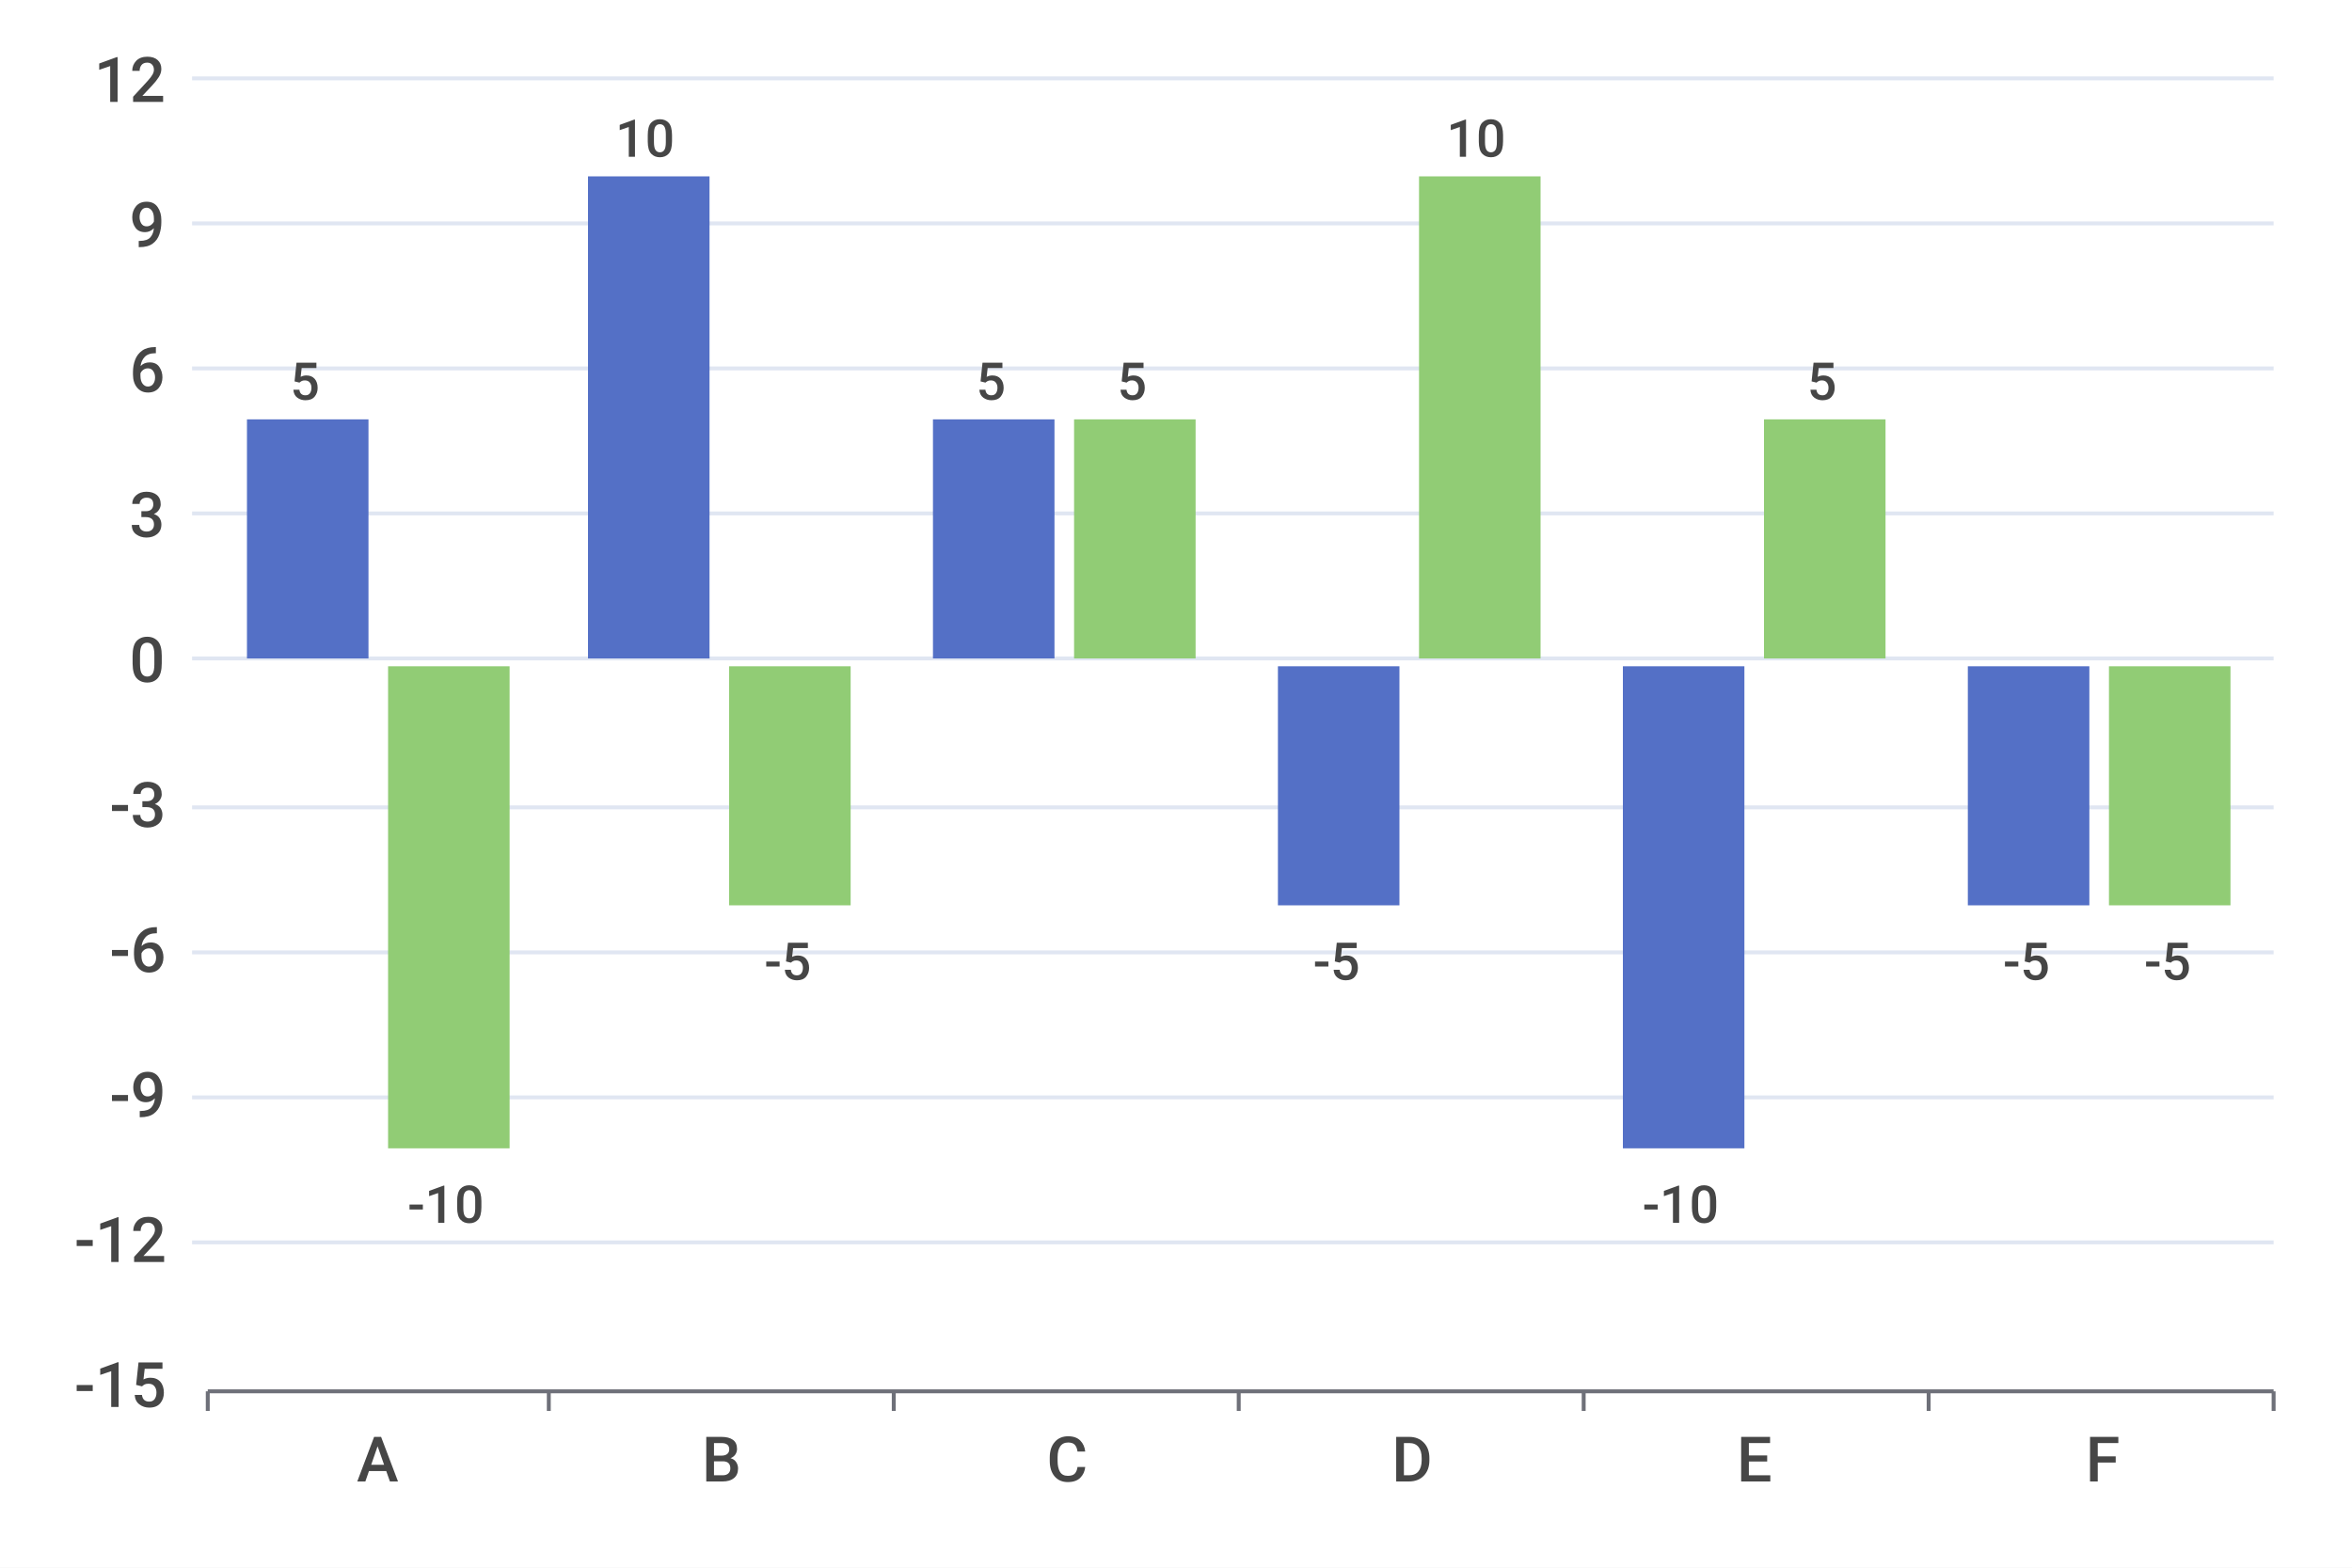
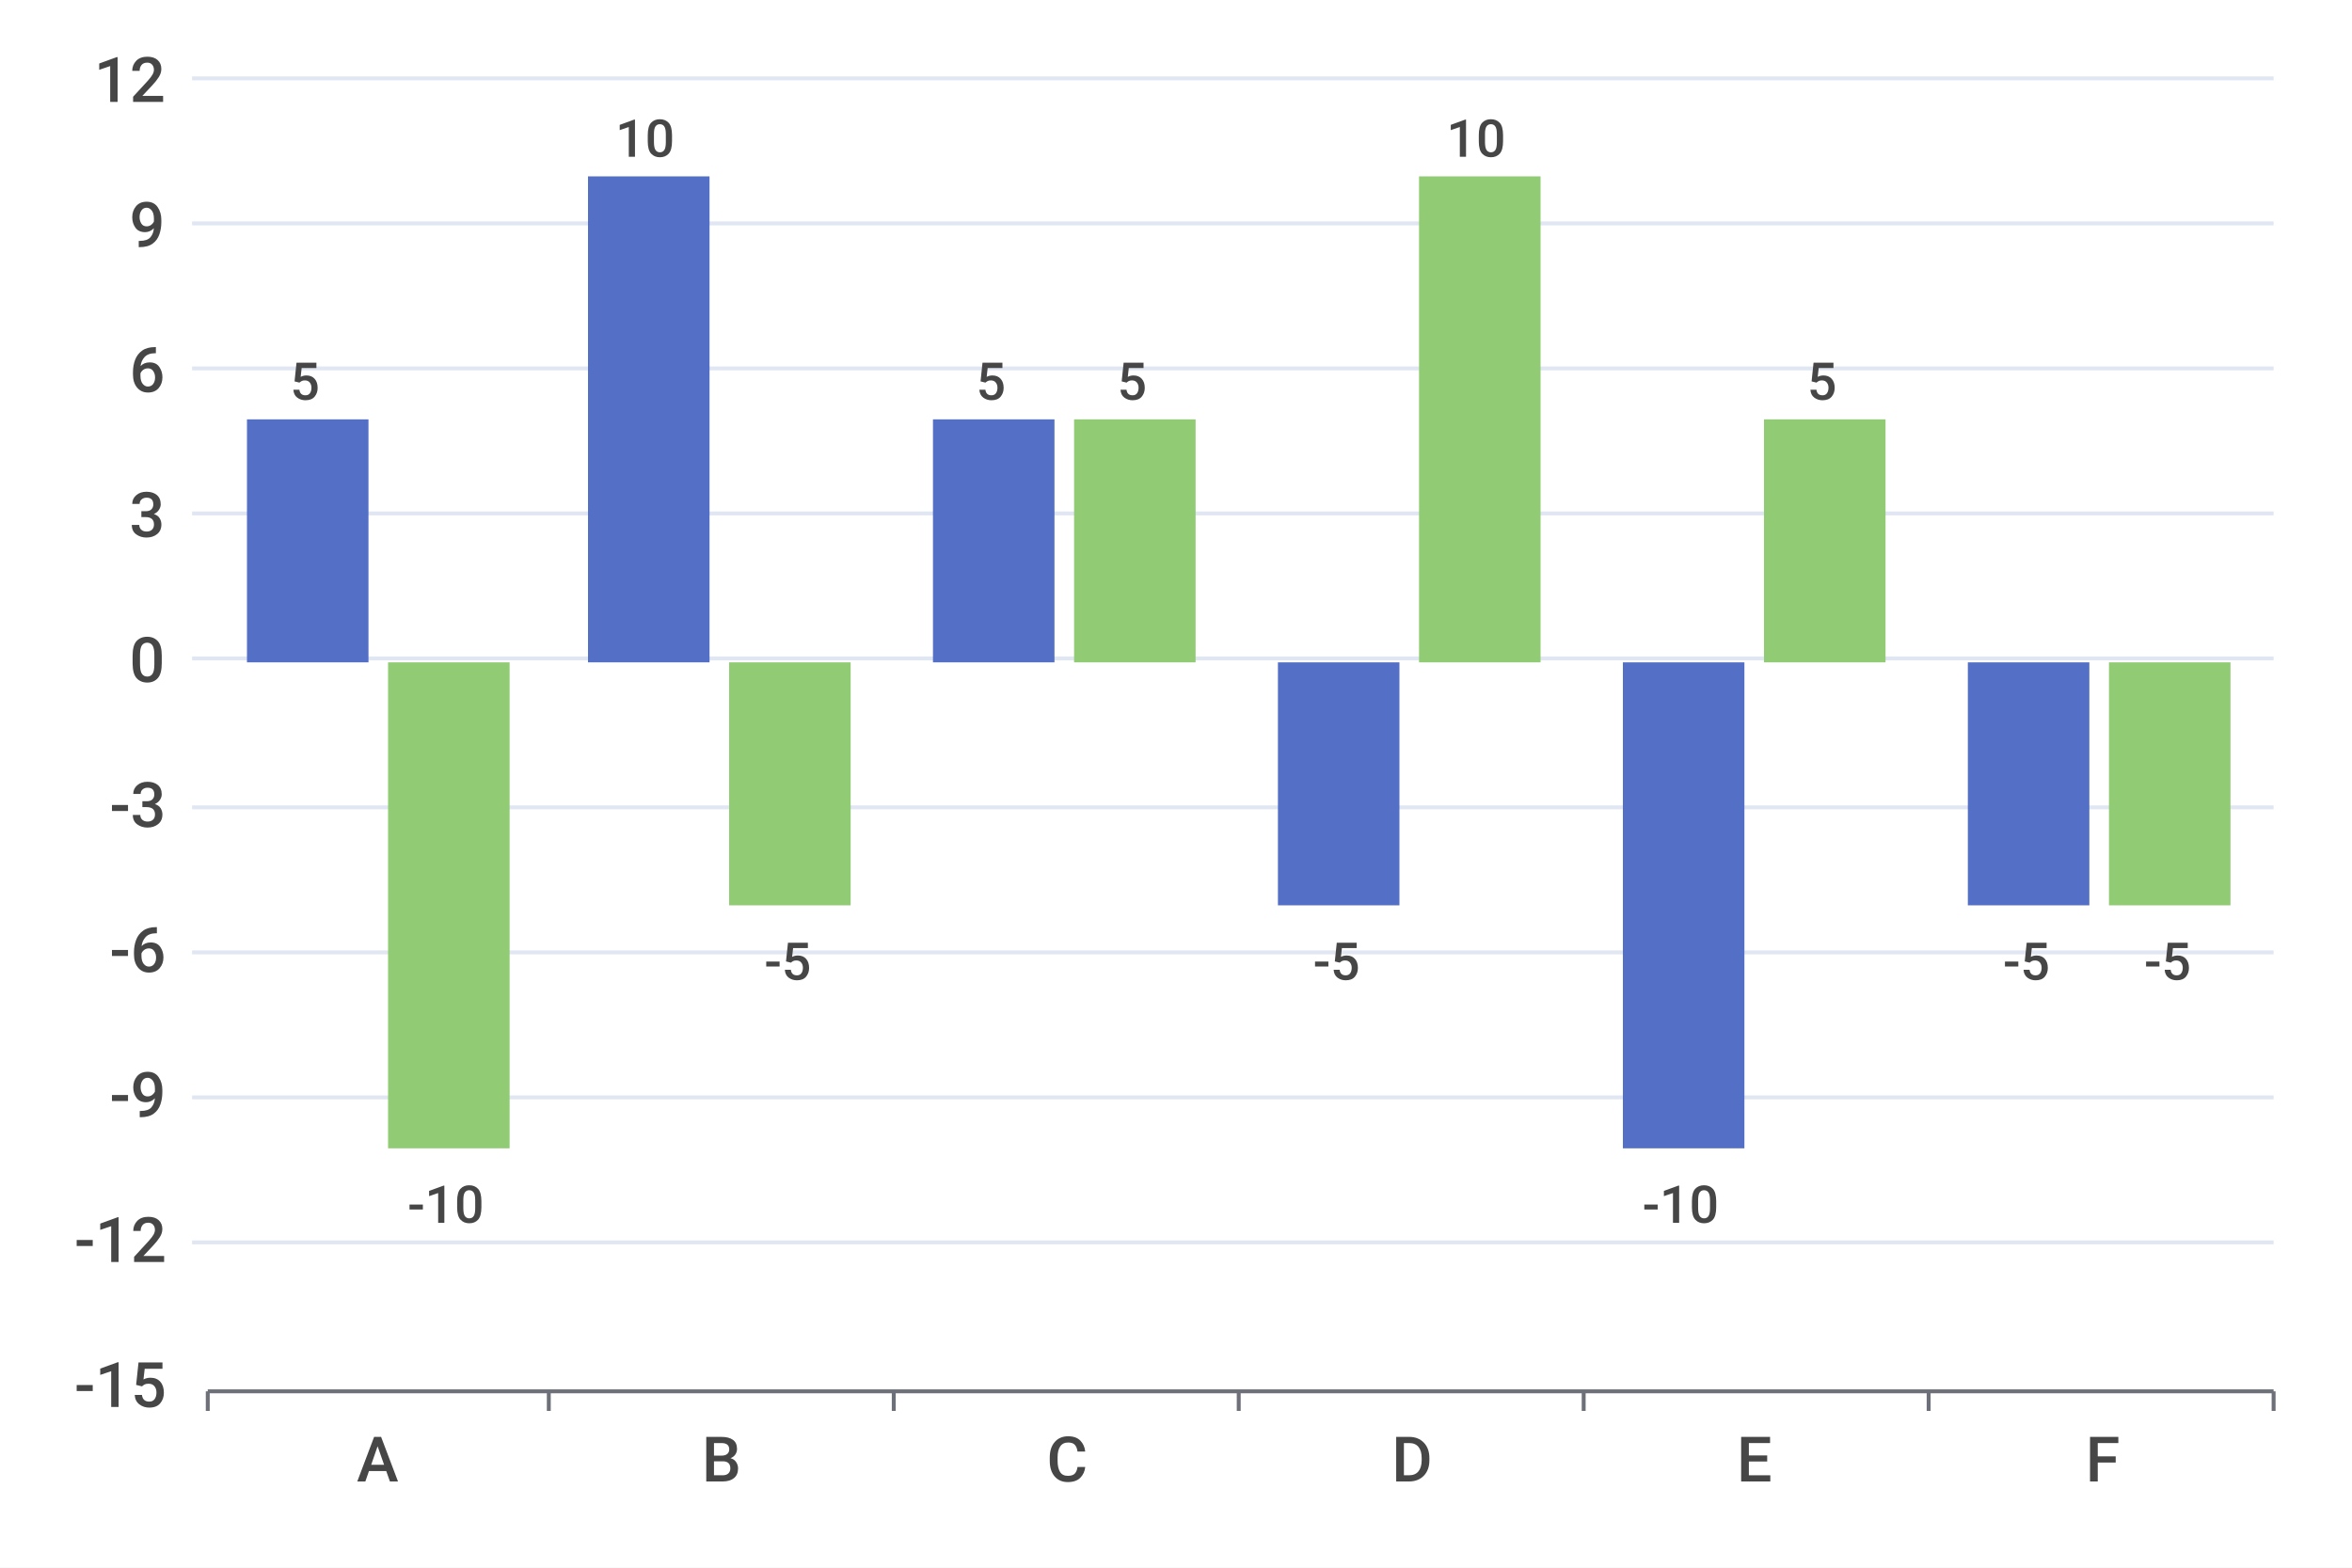
<svg xmlns="http://www.w3.org/2000/svg" viewBox="0 0 600 400">
  <path d="M 0 0 L 600 0 L 600 400 L 0 400 L 0 0" style="stroke:none;fill:white" />
  <text x="24" y="26" style="stroke:none;fill:rgb(70,70,70);font-size:16px;font-family:'Roboto Medium',sans-serif">12</text>
  <text x="33" y="63" style="stroke:none;fill:rgb(70,70,70);font-size:16px;font-family:'Roboto Medium',sans-serif">9</text>
  <text x="33" y="100" style="stroke:none;fill:rgb(70,70,70);font-size:16px;font-family:'Roboto Medium',sans-serif">6</text>
  <text x="33" y="137" style="stroke:none;fill:rgb(70,70,70);font-size:16px;font-family:'Roboto Medium',sans-serif">3</text>
  <text x="33" y="174" style="stroke:none;fill:rgb(70,70,70);font-size:16px;font-family:'Roboto Medium',sans-serif">0</text>
  <text x="28" y="211" style="stroke:none;fill:rgb(70,70,70);font-size:16px;font-family:'Roboto Medium',sans-serif">-3</text>
  <text x="28" y="248" style="stroke:none;fill:rgb(70,70,70);font-size:16px;font-family:'Roboto Medium',sans-serif">-6</text>
  <text x="28" y="285" style="stroke:none;fill:rgb(70,70,70);font-size:16px;font-family:'Roboto Medium',sans-serif">-9</text>
  <text x="19" y="322" style="stroke:none;fill:rgb(70,70,70);font-size:16px;font-family:'Roboto Medium',sans-serif">-12</text>
  <text x="19" y="359" style="stroke:none;fill:rgb(70,70,70);font-size:16px;font-family:'Roboto Medium',sans-serif">-15</text>
  <path d="M 49 20 L 580 20" style="stroke-width:1;stroke:rgb(224,230,242);fill:none" />
  <path d="M 49 57 L 580 57" style="stroke-width:1;stroke:rgb(224,230,242);fill:none" />
  <path d="M 49 94 L 580 94" style="stroke-width:1;stroke:rgb(224,230,242);fill:none" />
  <path d="M 49 131 L 580 131" style="stroke-width:1;stroke:rgb(224,230,242);fill:none" />
  <path d="M 49 168 L 580 168" style="stroke-width:1;stroke:rgb(224,230,242);fill:none" />
  <path d="M 49 206 L 580 206" style="stroke-width:1;stroke:rgb(224,230,242);fill:none" />
  <path d="M 49 243 L 580 243" style="stroke-width:1;stroke:rgb(224,230,242);fill:none" />
  <path d="M 49 280 L 580 280" style="stroke-width:1;stroke:rgb(224,230,242);fill:none" />
  <path d="M 49 317 L 580 317" style="stroke-width:1;stroke:rgb(224,230,242);fill:none" />
  <path d="M 53 355 L 580 355" style="stroke-width:1;stroke:rgb(110,112,121);fill:none" />
  <path d="M 53 360 L 53 355" style="stroke-width:1;stroke:rgb(110,112,121);fill:none" />
  <path d="M 140 360 L 140 355" style="stroke-width:1;stroke:rgb(110,112,121);fill:none" />
  <path d="M 228 360 L 228 355" style="stroke-width:1;stroke:rgb(110,112,121);fill:none" />
  <path d="M 316 360 L 316 355" style="stroke-width:1;stroke:rgb(110,112,121);fill:none" />
  <path d="M 404 360 L 404 355" style="stroke-width:1;stroke:rgb(110,112,121);fill:none" />
  <path d="M 492 360 L 492 355" style="stroke-width:1;stroke:rgb(110,112,121);fill:none" />
  <path d="M 580 360 L 580 355" style="stroke-width:1;stroke:rgb(110,112,121);fill:none" />
  <text x="91" y="378" style="stroke:none;fill:rgb(70,70,70);font-size:16px;font-family:'Roboto Medium',sans-serif">A</text>
  <text x="179" y="378" style="stroke:none;fill:rgb(70,70,70);font-size:16px;font-family:'Roboto Medium',sans-serif">B</text>
  <text x="267" y="378" style="stroke:none;fill:rgb(70,70,70);font-size:16px;font-family:'Roboto Medium',sans-serif">C</text>
  <text x="355" y="378" style="stroke:none;fill:rgb(70,70,70);font-size:16px;font-family:'Roboto Medium',sans-serif">D</text>
  <text x="443" y="378" style="stroke:none;fill:rgb(70,70,70);font-size:16px;font-family:'Roboto Medium',sans-serif">E</text>
  <text x="532" y="378" style="stroke:none;fill:rgb(70,70,70);font-size:16px;font-family:'Roboto Medium',sans-serif">F</text>
-   <path d="M 63 107 L 94 107 L 94 168 L 63 168 L 63 107" style="stroke:none;fill:rgb(84,112,198)" />
-   <path d="M 150 45 L 181 45 L 181 168 L 150 168 L 150 45" style="stroke:none;fill:rgb(84,112,198)" />
-   <path d="M 238 107 L 269 107 L 269 168 L 238 168 L 238 107" style="stroke:none;fill:rgb(84,112,198)" />
-   <path d="M 326 170 L 357 170 L 357 231 L 326 231 L 326 170" style="stroke:none;fill:rgb(84,112,198)" />
-   <path d="M 414 170 L 445 170 L 445 293 L 414 293 L 414 170" style="stroke:none;fill:rgb(84,112,198)" />
-   <path d="M 502 170 L 533 170 L 533 231 L 502 231 L 502 170" style="stroke:none;fill:rgb(84,112,198)" />
-   <path d="M 99 170 L 130 170 L 130 293 L 99 293 L 99 170" style="stroke:none;fill:rgb(145,204,117)" />
-   <path d="M 186 170 L 217 170 L 217 231 L 186 231 L 186 170" style="stroke:none;fill:rgb(145,204,117)" />
-   <path d="M 274 107 L 305 107 L 305 168 L 274 168 L 274 107" style="stroke:none;fill:rgb(145,204,117)" />
-   <path d="M 362 45 L 393 45 L 393 168 L 362 168 L 362 45" style="stroke:none;fill:rgb(145,204,117)" />
-   <path d="M 450 107 L 481 107 L 481 168 L 450 168 L 450 107" style="stroke:none;fill:rgb(145,204,117)" />
-   <path d="M 538 170 L 569 170 L 569 231 L 538 231 L 538 170" style="stroke:none;fill:rgb(145,204,117)" />
+   <path d="M 63 107 L 94 107 L 94 169 L 63 169 L 63 107" style="stroke:none;fill:rgb(84,112,198)" />
+   <path d="M 150 45 L 181 45 L 181 169 L 150 169 L 150 45" style="stroke:none;fill:rgb(84,112,198)" />
+   <path d="M 238 107 L 269 107 L 269 169 L 238 169 L 238 107" style="stroke:none;fill:rgb(84,112,198)" />
+   <path d="M 326 169 L 357 169 L 357 231 L 326 231 L 326 169" style="stroke:none;fill:rgb(84,112,198)" />
+   <path d="M 414 169 L 445 169 L 445 293 L 414 293 L 414 169" style="stroke:none;fill:rgb(84,112,198)" />
+   <path d="M 502 169 L 533 169 L 533 231 L 502 231 L 502 169" style="stroke:none;fill:rgb(84,112,198)" />
+   <path d="M 99 169 L 130 169 L 130 293 L 99 293 L 99 169" style="stroke:none;fill:rgb(145,204,117)" />
+   <path d="M 186 169 L 217 169 L 217 231 L 186 231 L 186 169" style="stroke:none;fill:rgb(145,204,117)" />
+   <path d="M 274 107 L 305 107 L 305 169 L 274 169 L 274 107" style="stroke:none;fill:rgb(145,204,117)" />
+   <path d="M 362 45 L 393 45 L 393 169 L 362 169 L 362 45" style="stroke:none;fill:rgb(145,204,117)" />
+   <path d="M 450 107 L 481 107 L 481 169 L 450 169 L 450 107" style="stroke:none;fill:rgb(145,204,117)" />
+   <path d="M 538 169 L 569 169 L 569 231 L 538 231 L 538 169" style="stroke:none;fill:rgb(145,204,117)" />
  <text x="74" y="102" style="stroke:none;fill:rgb(70,70,70);font-size:13.3px;font-family:'Roboto Medium',sans-serif">5</text>
  <text x="157" y="40" style="stroke:none;fill:rgb(70,70,70);font-size:13.3px;font-family:'Roboto Medium',sans-serif">10</text>
  <text x="249" y="102" style="stroke:none;fill:rgb(70,70,70);font-size:13.3px;font-family:'Roboto Medium',sans-serif">5</text>
  <text x="335" y="250" style="stroke:none;fill:rgb(70,70,70);font-size:13.3px;font-family:'Roboto Medium',sans-serif">-5</text>
  <text x="419" y="312" style="stroke:none;fill:rgb(70,70,70);font-size:13.3px;font-family:'Roboto Medium',sans-serif">-10</text>
  <text x="511" y="250" style="stroke:none;fill:rgb(70,70,70);font-size:13.3px;font-family:'Roboto Medium',sans-serif">-5</text>
  <text x="104" y="312" style="stroke:none;fill:rgb(70,70,70);font-size:13.3px;font-family:'Roboto Medium',sans-serif">-10</text>
  <text x="195" y="250" style="stroke:none;fill:rgb(70,70,70);font-size:13.3px;font-family:'Roboto Medium',sans-serif">-5</text>
  <text x="285" y="102" style="stroke:none;fill:rgb(70,70,70);font-size:13.3px;font-family:'Roboto Medium',sans-serif">5</text>
  <text x="369" y="40" style="stroke:none;fill:rgb(70,70,70);font-size:13.3px;font-family:'Roboto Medium',sans-serif">10</text>
  <text x="461" y="102" style="stroke:none;fill:rgb(70,70,70);font-size:13.3px;font-family:'Roboto Medium',sans-serif">5</text>
  <text x="547" y="250" style="stroke:none;fill:rgb(70,70,70);font-size:13.3px;font-family:'Roboto Medium',sans-serif">-5</text>
</svg>
